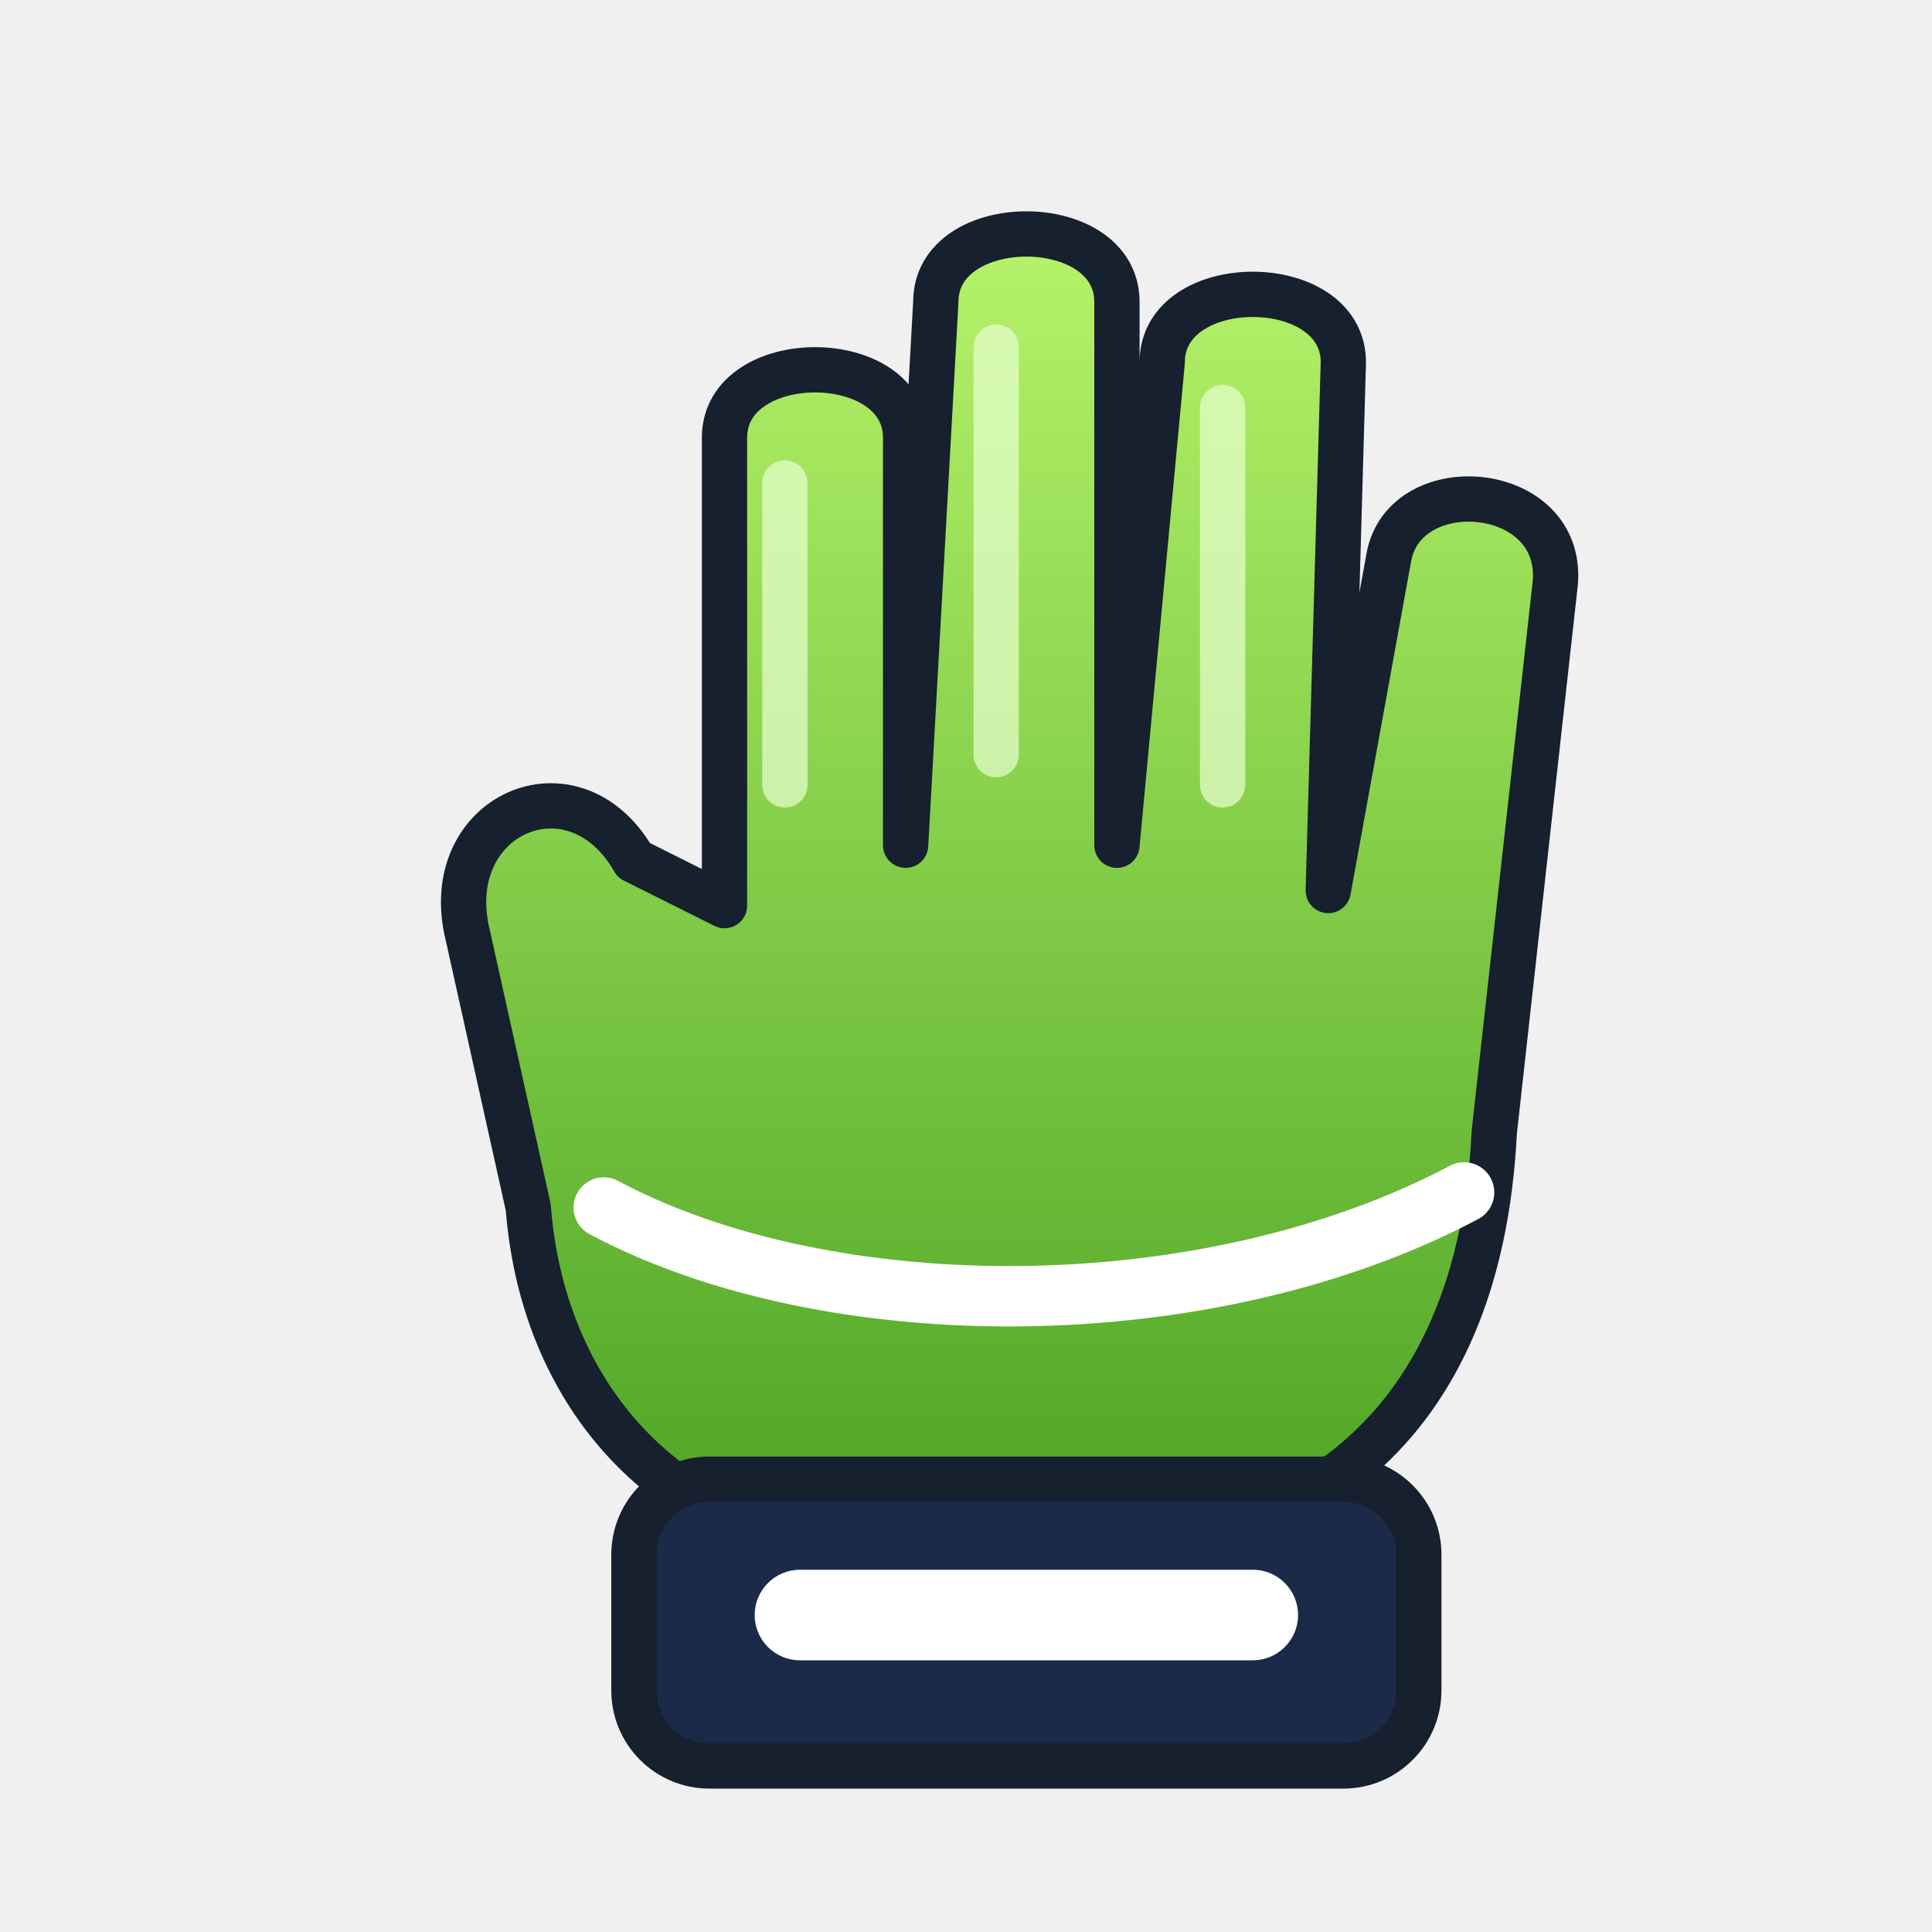
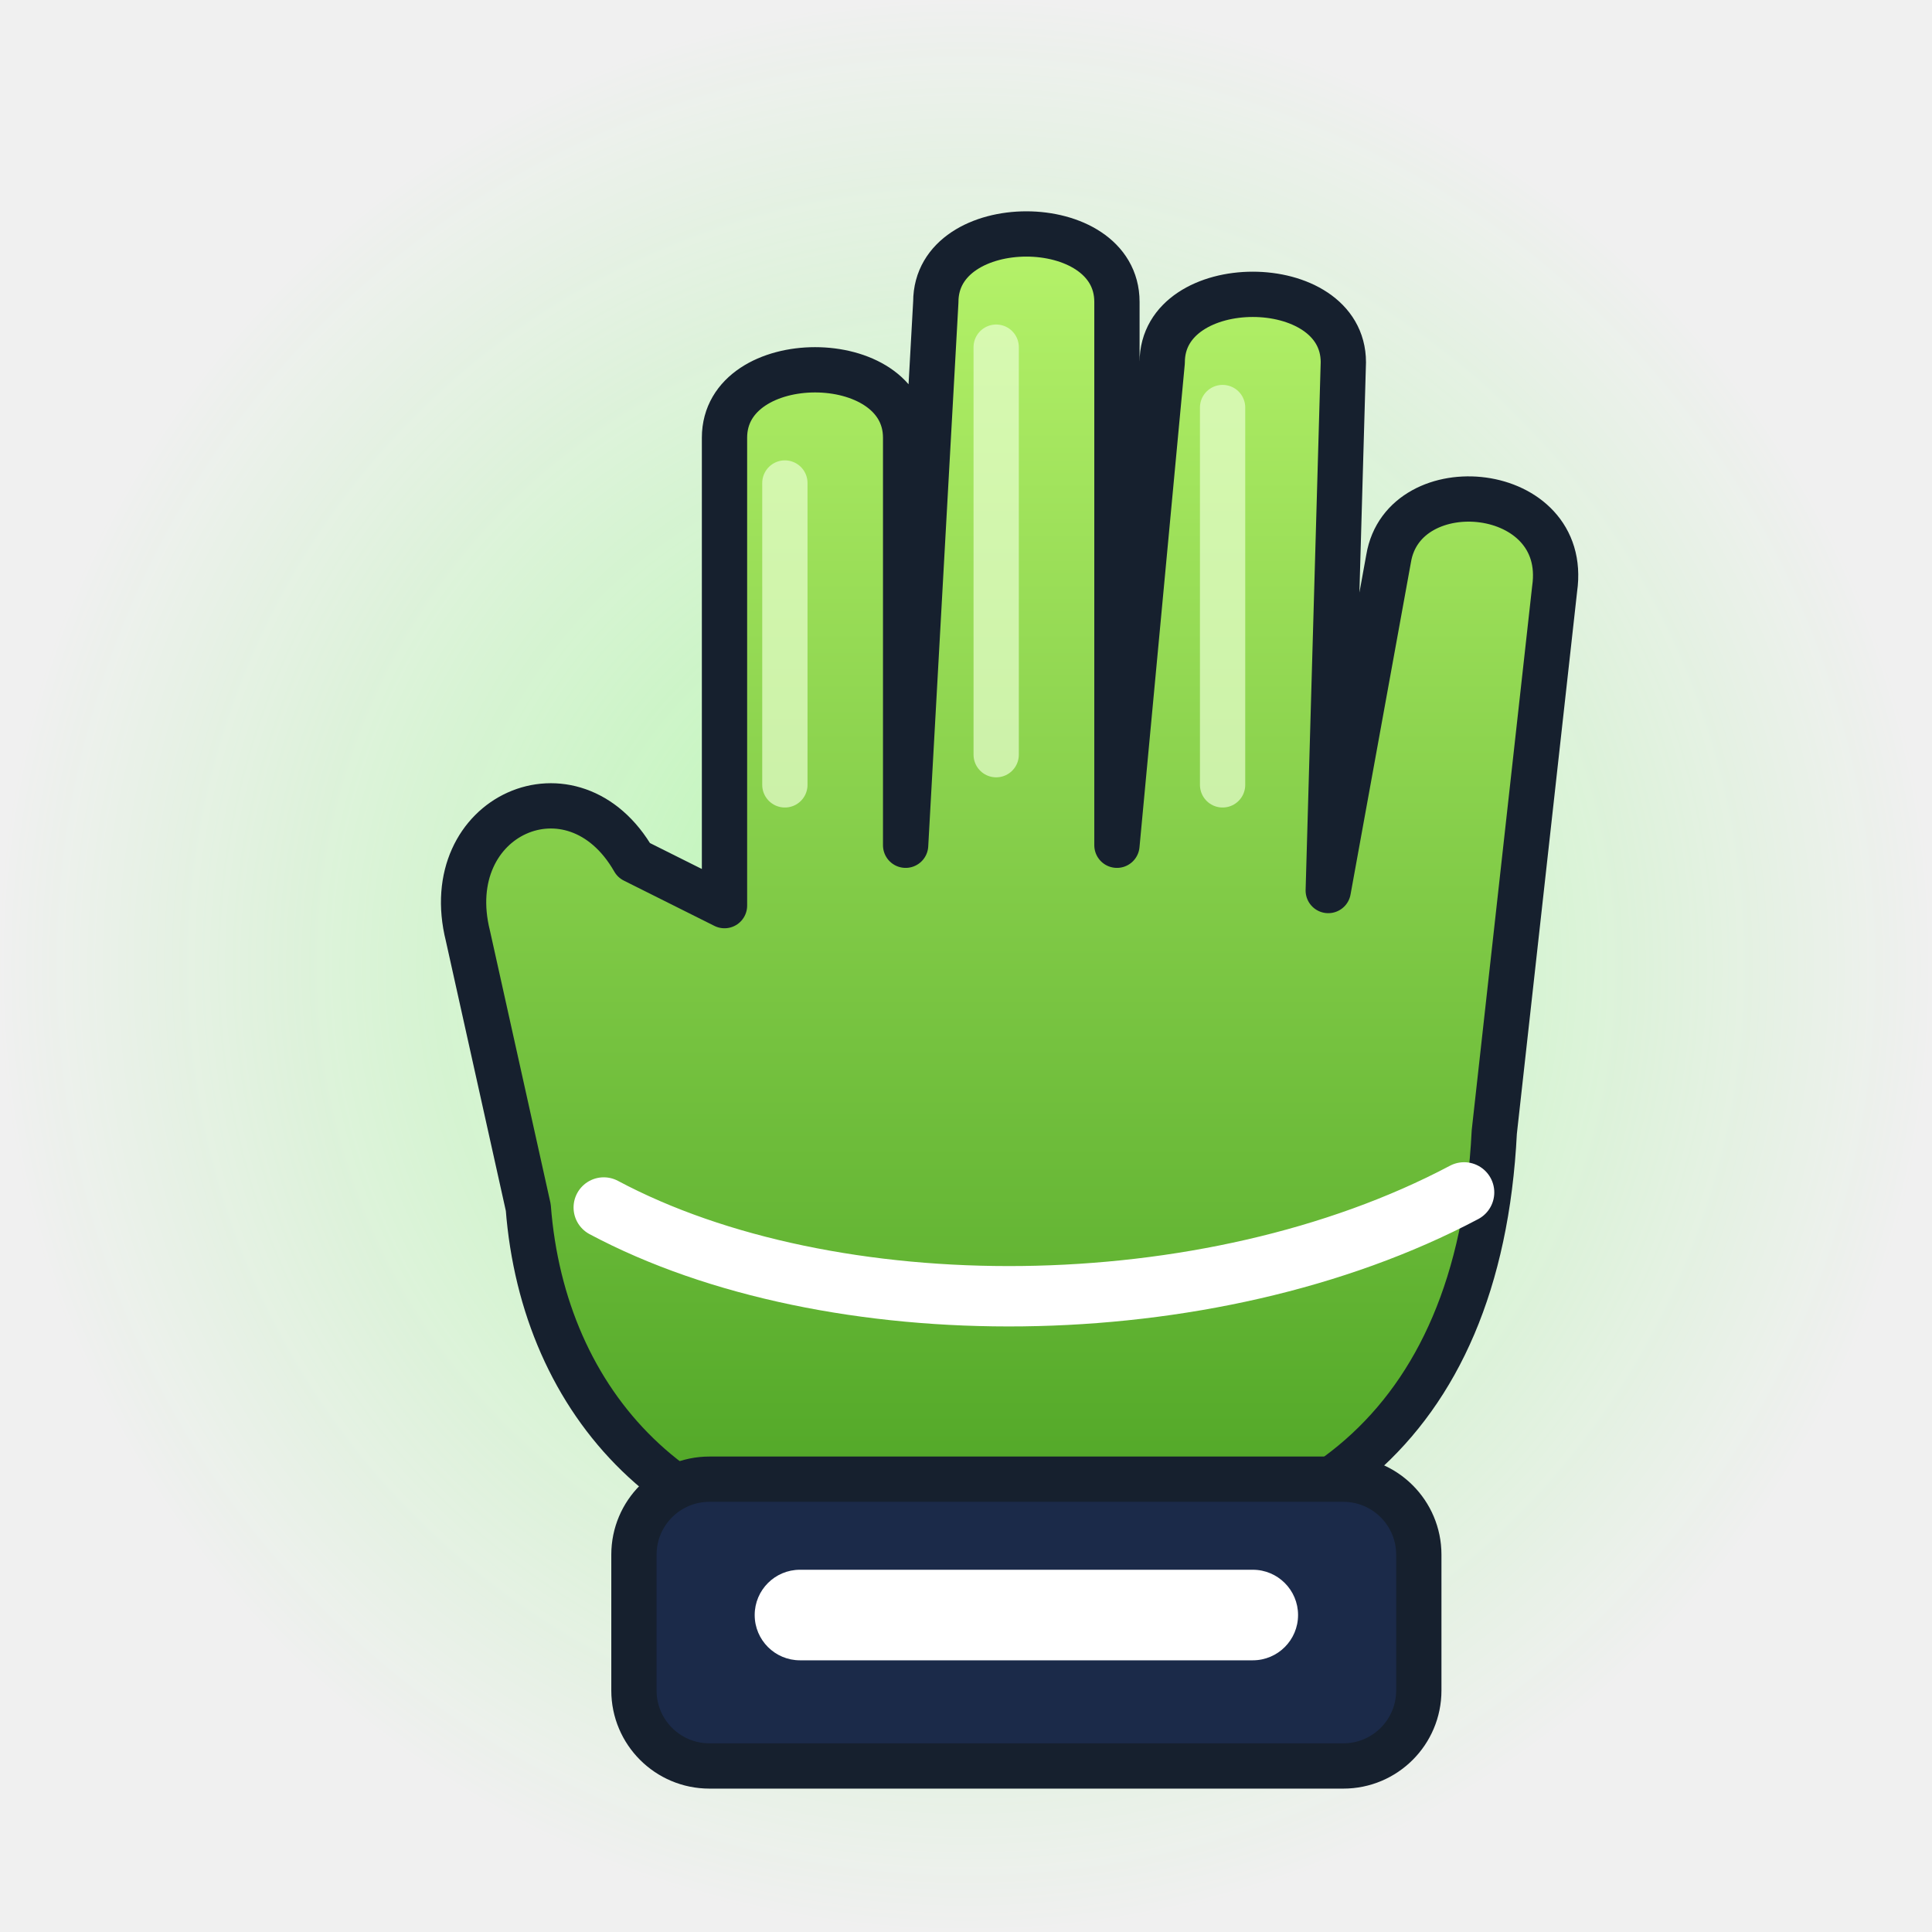
<svg xmlns="http://www.w3.org/2000/svg" width="256" height="256" viewBox="0 0 256 256">
  <defs>
+     <radialGradient id="halo" cx="0.5" cy="0.5" r="0.5">
+       <stop offset="0" stop-color="#7CFF6B" stop-opacity="0.5" />
+       <stop offset="0.55" stop-color="#7CFF6B" stop-opacity="0.225" />
+       <stop offset="1" stop-color="#7CFF6B" stop-opacity="0" />
+     </radialGradient>
    <linearGradient id="g" x1="0" y1="0" x2="0" y2="1">
      <stop offset="0" stop-color="#B6F36A" />
      <stop offset="1" stop-color="#4CA324" />
    </linearGradient>
  </defs>
+   <circle cx="128" cy="128" r="128" fill="url(#halo)" />
  <path d="M96 120 L96 58 C96 46 120 46 120 58 L120 112 L124 40 C124 28 148 28 148 40 L148 112 L154 48 C154 36 178 36 178 48 L176 118 L184 74 C186 62 208 64 206 78 L198 150         C196 190 172 206 140 206 L120 206 C90 206 72 186 70 160 L62 124 C58 108 76 100 84 114 Z" fill="url(#g)" stroke="#16202E" stroke-width="6" stroke-linejoin="round" />
  <path d="M80 160 C110 176 160 176 194 158" fill="none" stroke="#FFFFFF" stroke-width="8" stroke-linecap="round" />
  <rect x="84" y="196" width="104" height="38" rx="10" fill="#1B2A49" stroke="#16202E" stroke-width="6" />
  <rect x="100" y="208" width="72" height="12" rx="6" fill="#FFFFFF" />
  <path d="M104 64 V104 M132 46 V100 M162 54 V104" stroke="#E8FFD0" stroke-width="6" stroke-linecap="round" opacity="0.7" />
</svg>
